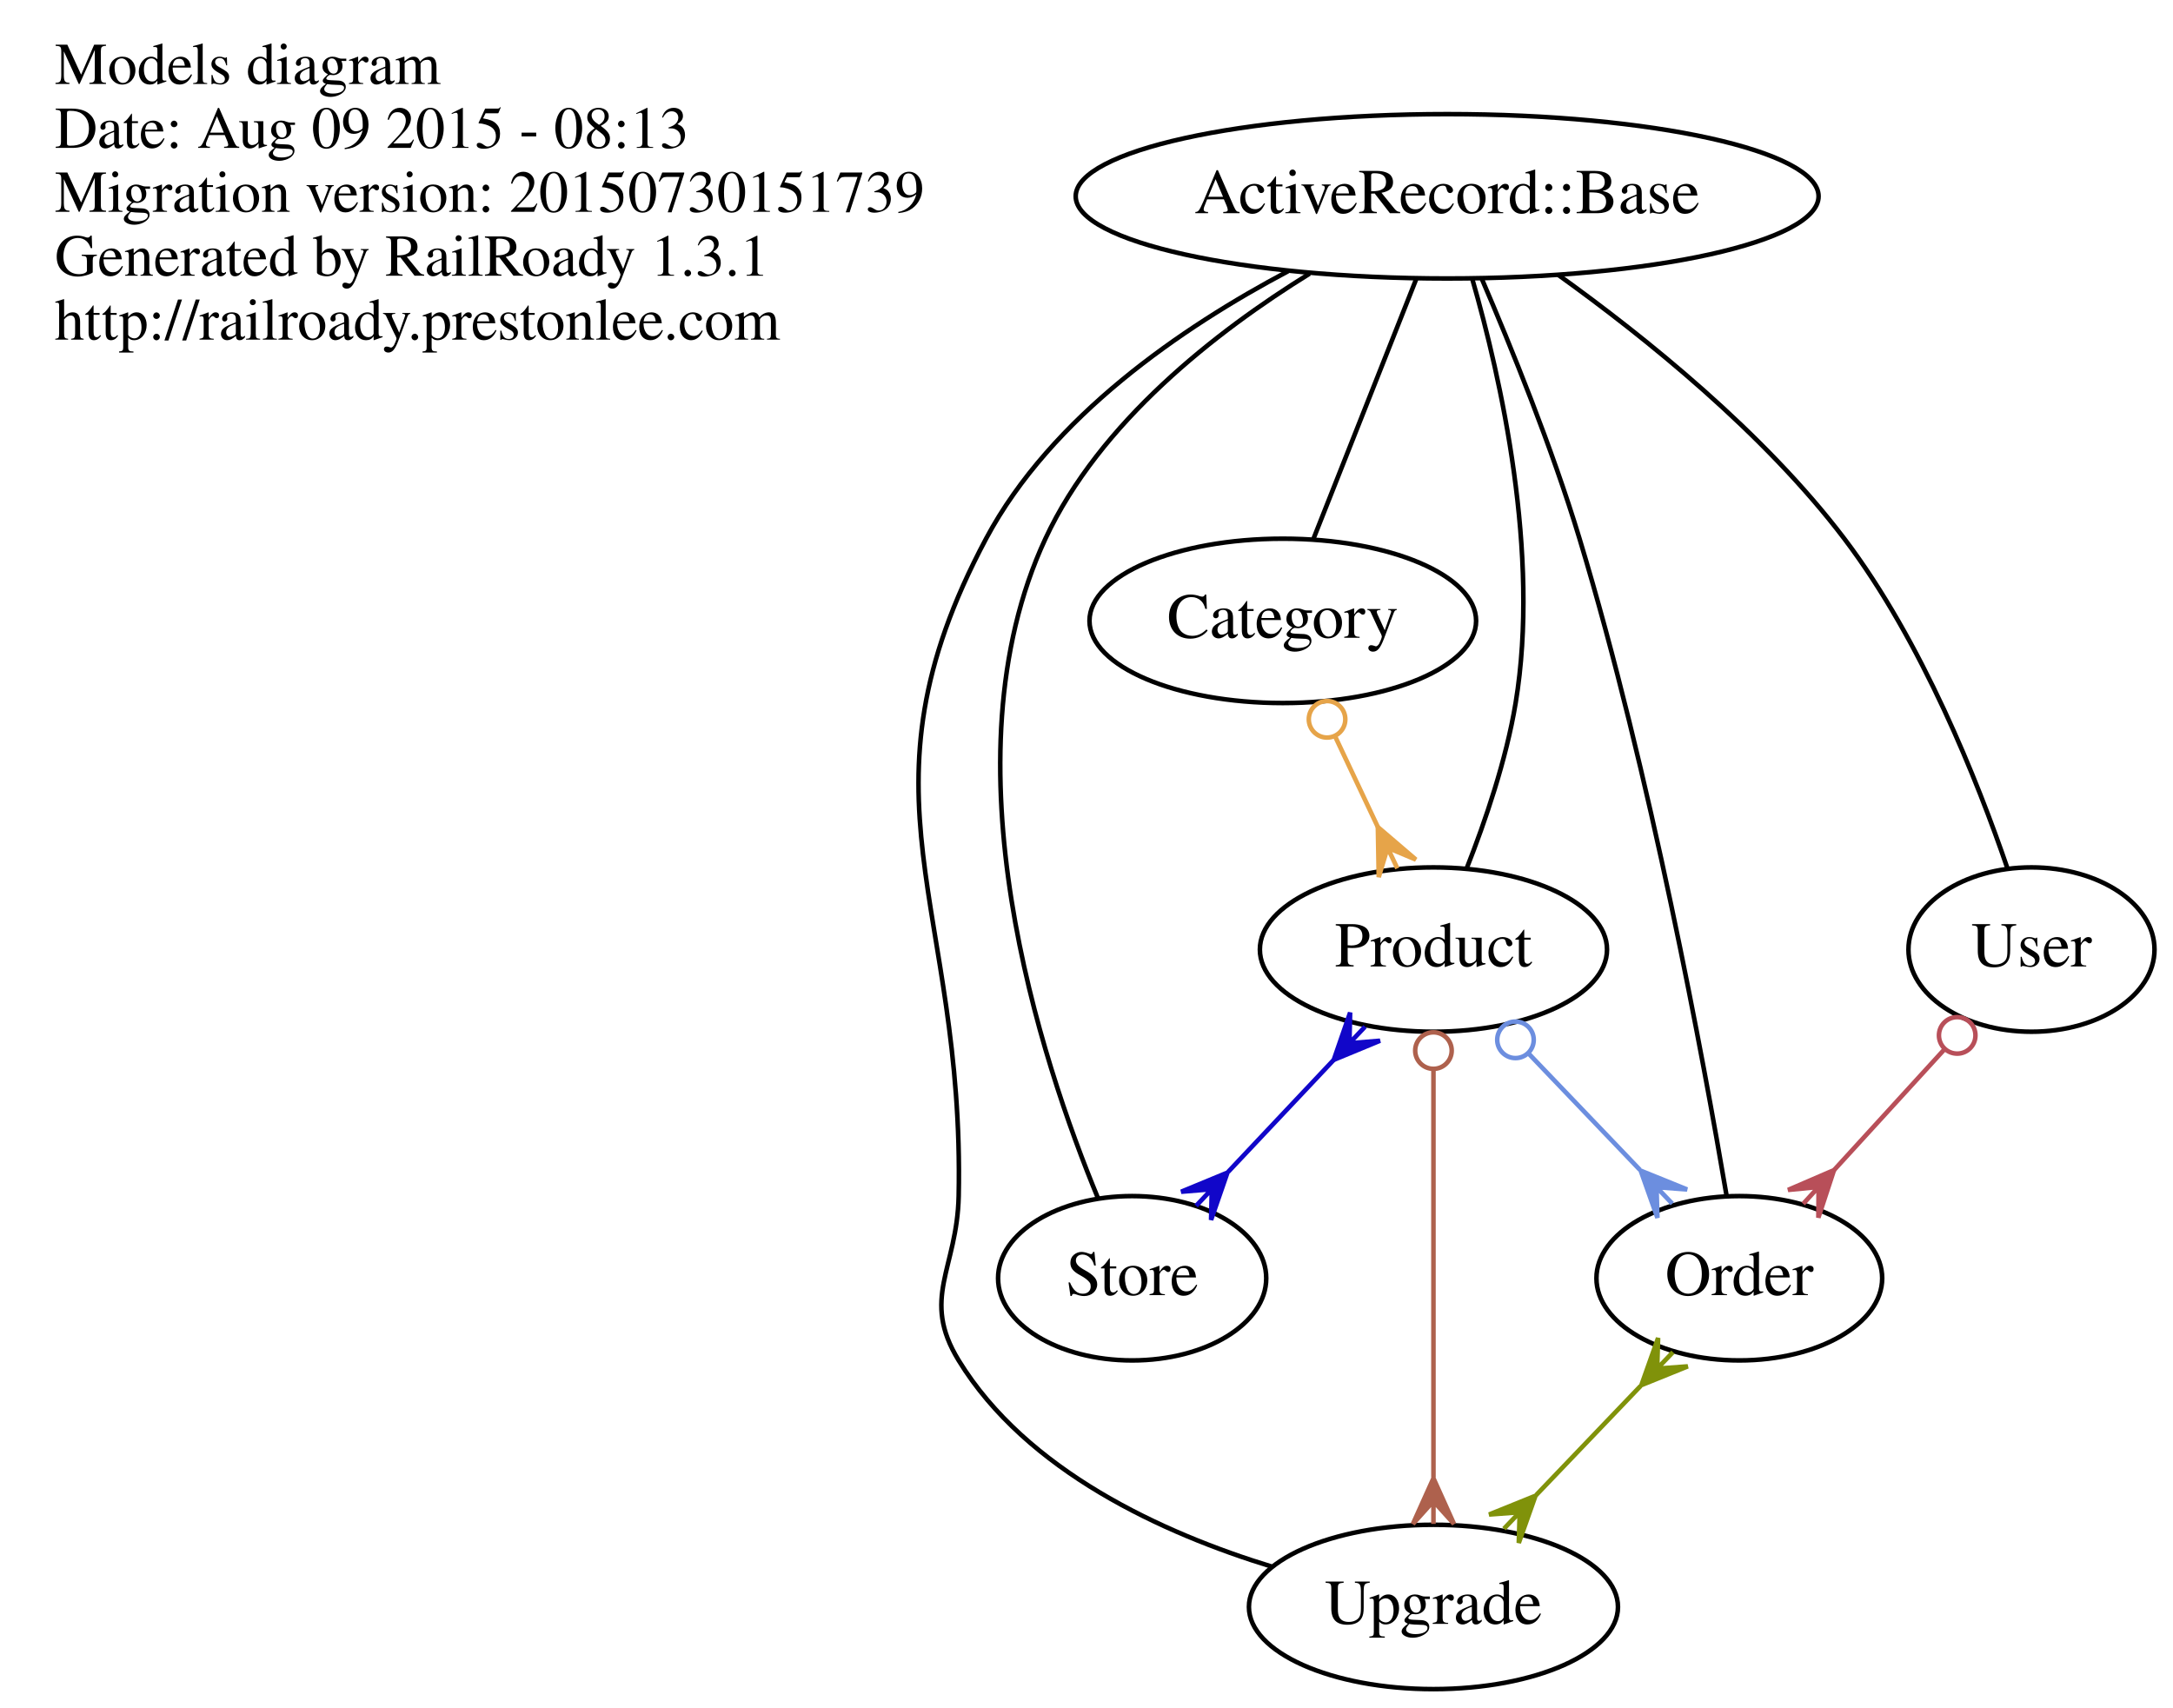
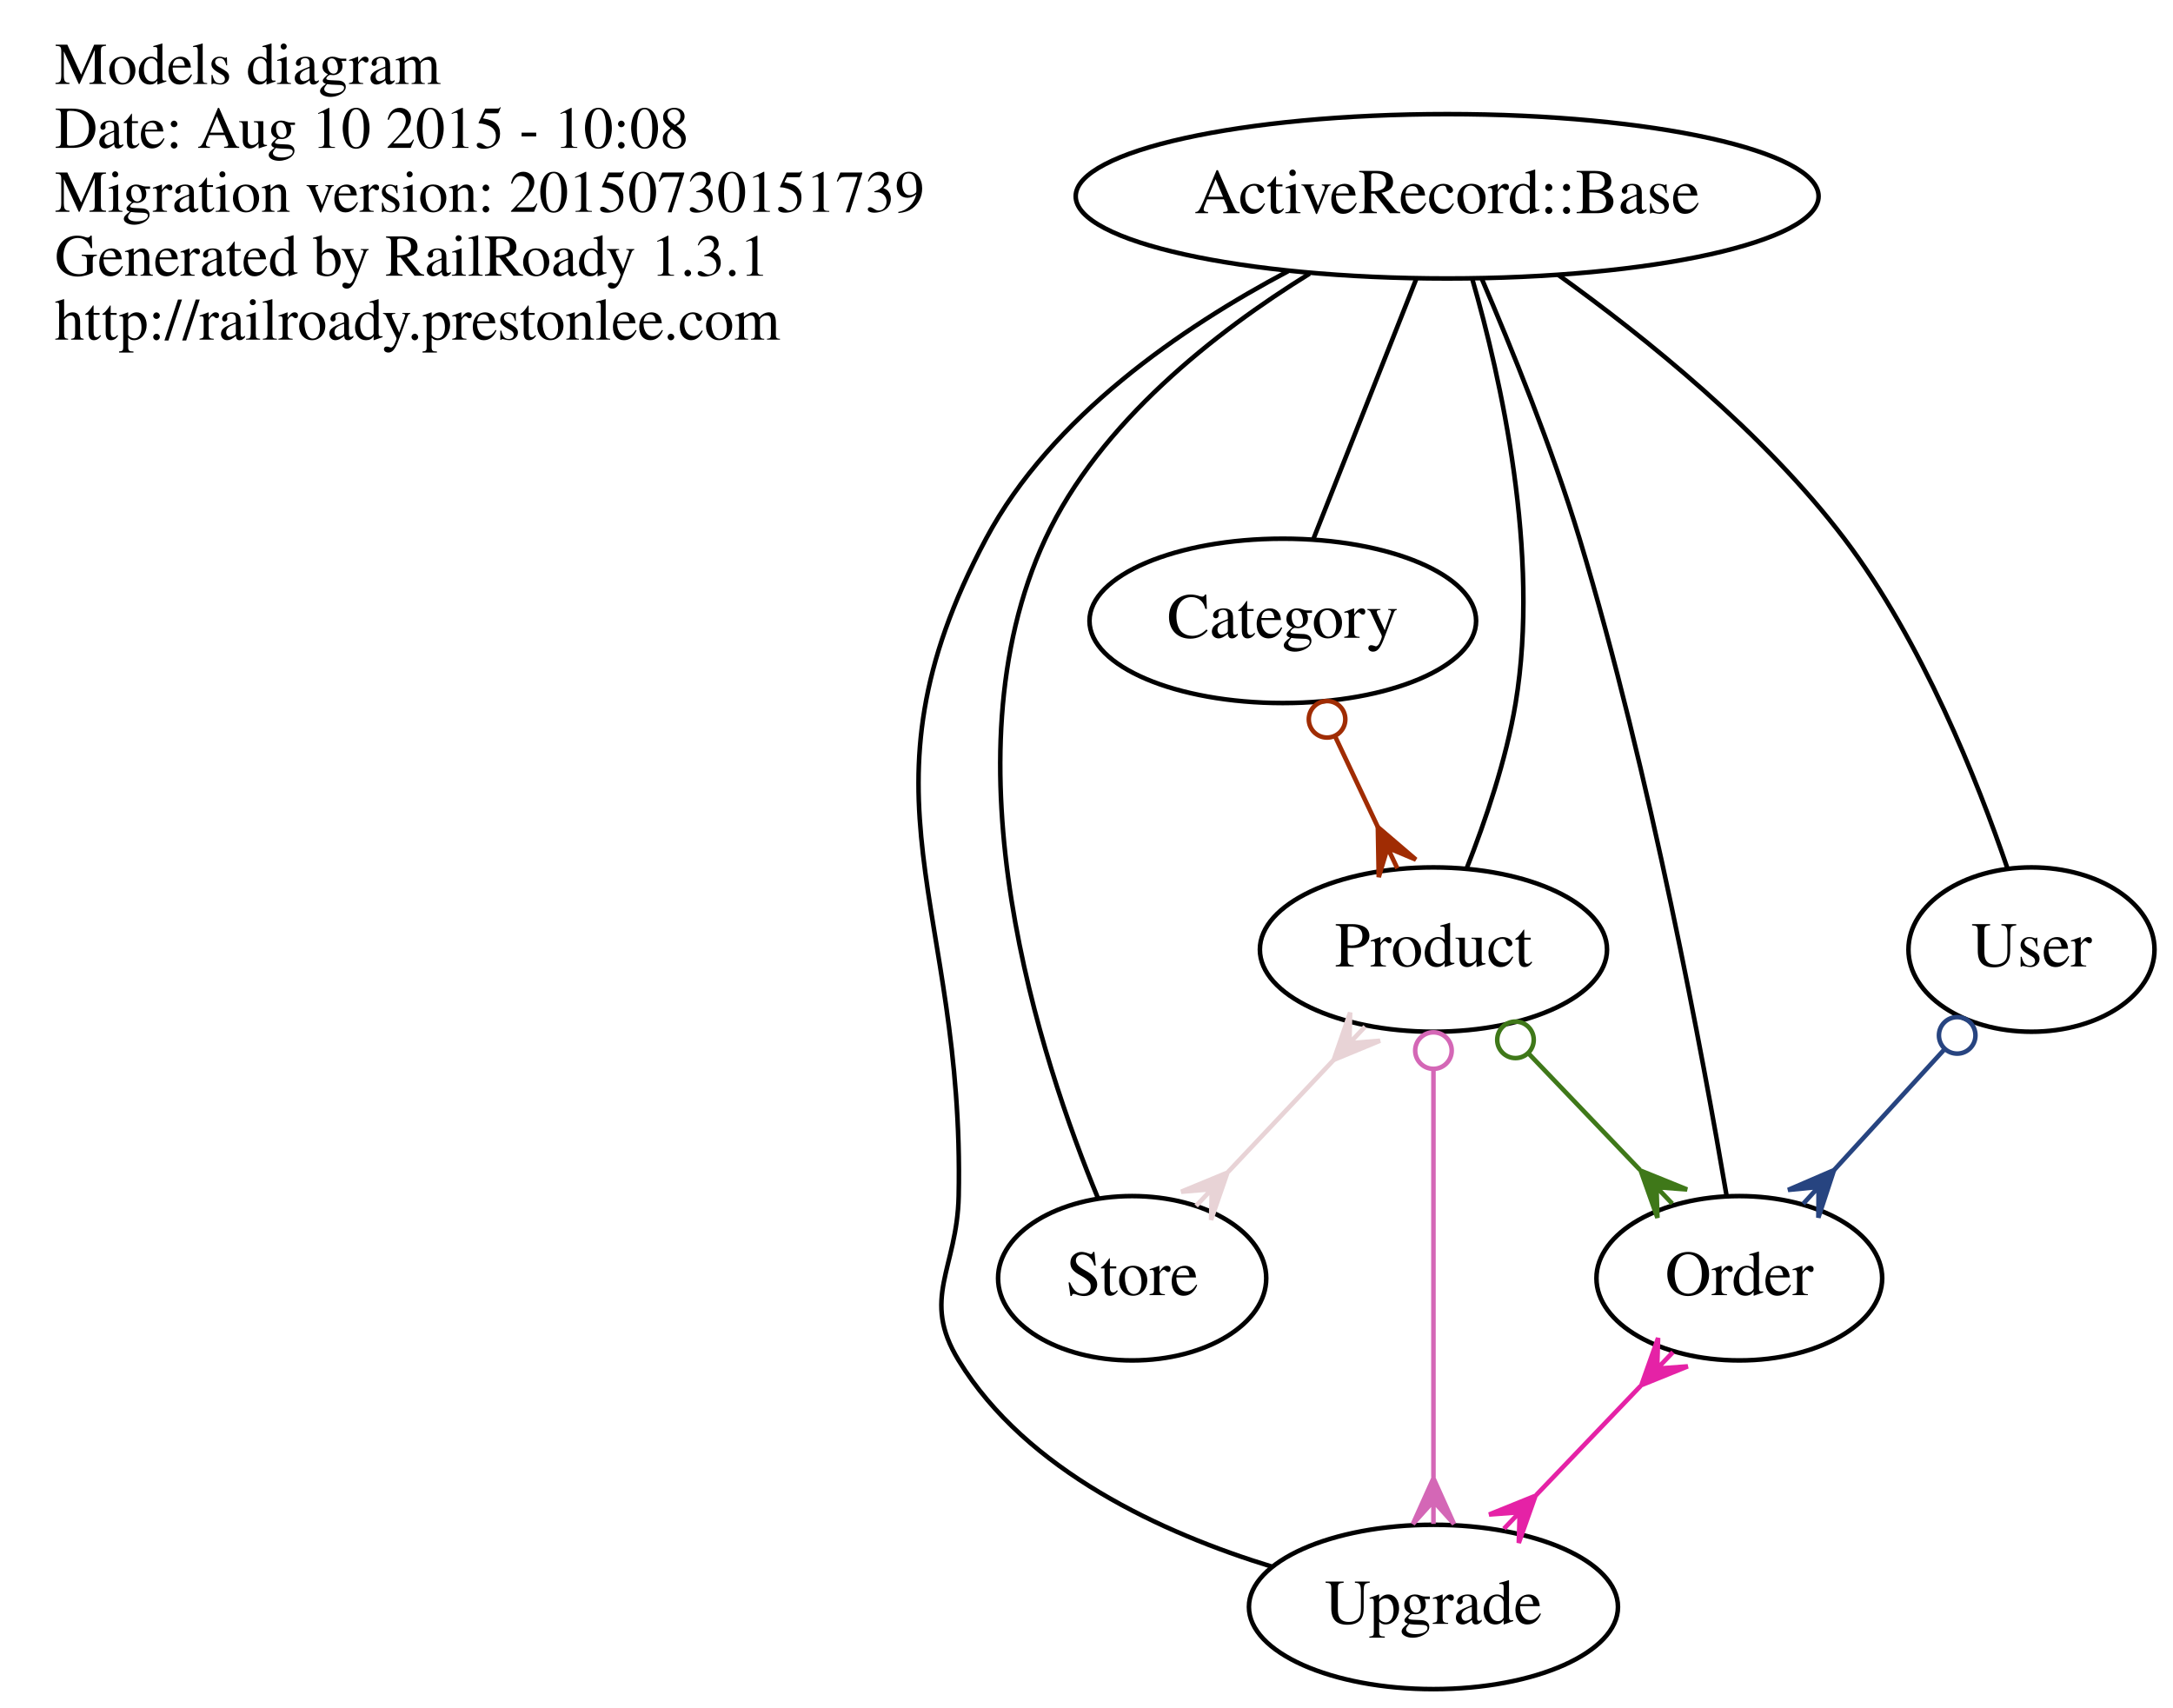
<svg xmlns="http://www.w3.org/2000/svg" width="476pt" height="374pt" viewBox="0.00 0.00 476.00 374.00">
  <g id="graph0" class="graph" transform="scale(1 1) rotate(0) translate(4 370)">
    <polygon fill="none" stroke="none" points="-4,4 -4,-370 472,-370 472,4 -4,4" />
    <g id="node1" class="node">
      <text text-anchor="start" x="8" y="-351.6" font-family="Times,serif" font-size="13.00">Models diagram</text>
-       <text text-anchor="start" x="8" y="-337.6" font-family="Times,serif" font-size="13.00">Date: Aug 09 2015 - 08:13</text>
+       <text text-anchor="start" x="8" y="-337.6" font-family="Times,serif" font-size="13.00">Date: Aug 10 2015 - 10:08</text>
      <text text-anchor="start" x="8" y="-323.6" font-family="Times,serif" font-size="13.00">Migration version: 20150730151739</text>
      <text text-anchor="start" x="8" y="-309.6" font-family="Times,serif" font-size="13.00">Generated by RailRoady 1.3.1</text>
      <text text-anchor="start" x="8" y="-295.6" font-family="Times,serif" font-size="13.00">http://railroady.prestonlee.com</text>
    </g>
    <g id="node2" class="node">
      <ellipse fill="none" stroke="black" cx="441" cy="-162" rx="26.949" ry="18" />
      <text text-anchor="middle" x="441" y="-158.3" font-family="Times,serif" font-size="14.00">User</text>
    </g>
    <g id="node4" class="node">
      <ellipse fill="none" stroke="black" cx="377" cy="-90" rx="31.297" ry="18" />
      <text text-anchor="middle" x="377" y="-86.3" font-family="Times,serif" font-size="14.00">Order</text>
    </g>
    <g id="edge1" class="edge">
-       <path fill="none" stroke="#b84f59" d="M421.853,-140.058C414.26,-131.753 405.509,-122.181 397.764,-113.71" />
-       <ellipse fill="none" stroke="#b84f59" cx="424.728" cy="-143.203" rx="4" ry="4" />
-       <polygon fill="#b84f59" stroke="#b84f59" points="397.743,-113.688 394.317,-103.271 394.369,-109.998 390.996,-106.308 390.996,-106.308 390.996,-106.308 394.369,-109.998 387.674,-109.344 397.743,-113.688 397.743,-113.688" />
+       <path fill="none" stroke="#274480" d="M421.853,-140.058C414.26,-131.753 405.509,-122.181 397.764,-113.71" />
+       <ellipse fill="none" stroke="#274480" cx="424.728" cy="-143.203" rx="4" ry="4" />
+       <polygon fill="#274480" stroke="#274480" points="397.743,-113.688 394.317,-103.271 394.369,-109.998 390.996,-106.308 390.996,-106.308 390.996,-106.308 394.369,-109.998 387.674,-109.344 397.743,-113.688 397.743,-113.688" />
    </g>
    <g id="node3" class="node">
      <ellipse fill="none" stroke="black" cx="277" cy="-234" rx="42.346" ry="18" />
      <text text-anchor="middle" x="277" y="-230.3" font-family="Times,serif" font-size="14.00">Category</text>
    </g>
    <g id="node6" class="node">
      <ellipse fill="none" stroke="black" cx="310" cy="-162" rx="38.021" ry="18" />
      <text text-anchor="middle" x="310" y="-158.3" font-family="Times,serif" font-size="14.00">Product</text>
    </g>
    <g id="edge3" class="edge">
-       <path fill="none" stroke="#e6a449" d="M288.449,-208.714C291.472,-202.302 294.746,-195.358 297.807,-188.865" />
-       <ellipse fill="none" stroke="#e6a449" cx="286.694" cy="-212.437" rx="4" ry="4" />
-       <polygon fill="#e6a449" stroke="#e6a449" points="297.821,-188.834 306.156,-181.708 299.953,-184.312 302.085,-179.789 302.085,-179.789 302.085,-179.789 299.953,-184.312 298.015,-177.87 297.821,-188.834 297.821,-188.834" />
+       <path fill="none" stroke="#a02c03" d="M288.449,-208.714C291.472,-202.302 294.746,-195.358 297.807,-188.865" />
+       <ellipse fill="none" stroke="#a02c03" cx="286.694" cy="-212.437" rx="4" ry="4" />
+       <polygon fill="#a02c03" stroke="#a02c03" points="297.821,-188.834 306.156,-181.708 299.953,-184.312 302.085,-179.789 302.085,-179.789 302.085,-179.789 299.953,-184.312 298.015,-177.87 297.821,-188.834 297.821,-188.834" />
    </g>
    <g id="node5" class="node">
      <ellipse fill="none" stroke="black" cx="310" cy="-18" rx="40.42" ry="18" />
      <text text-anchor="middle" x="310" y="-14.3" font-family="Times,serif" font-size="14.00">Upgrade</text>
    </g>
    <g id="edge5" class="edge">
-       <path fill="none" stroke="#80920a" d="M355.37,-66.401C348.055,-58.759 339.873,-50.211 332.493,-42.5" />
-       <polygon fill="#80920a" stroke="#80920a" points="355.547,-66.587 359.211,-76.923 359.005,-70.199 362.462,-73.811 362.462,-73.811 362.462,-73.811 359.005,-70.199 365.713,-70.7 355.547,-66.587 355.547,-66.587" />
-       <polygon fill="#80920a" stroke="#80920a" points="332.357,-42.358 328.693,-32.022 328.899,-38.746 325.442,-35.134 325.442,-35.134 325.442,-35.134 328.899,-38.746 322.191,-38.245 332.357,-42.358 332.357,-42.358" />
+       <path fill="none" stroke="#e522a6" d="M355.37,-66.401C348.055,-58.759 339.873,-50.211 332.493,-42.5" />
+       <polygon fill="#e522a6" stroke="#e522a6" points="355.547,-66.587 359.211,-76.923 359.005,-70.199 362.462,-73.811 362.462,-73.811 362.462,-73.811 359.005,-70.199 365.713,-70.7 355.547,-66.587 355.547,-66.587" />
+       <polygon fill="#e522a6" stroke="#e522a6" points="332.357,-42.358 328.693,-32.022 328.899,-38.746 325.442,-35.134 325.442,-35.134 325.442,-35.134 328.899,-38.746 322.191,-38.245 332.357,-42.358 332.357,-42.358" />
    </g>
    <g id="edge10" class="edge">
-       <path fill="none" stroke="#6c8edf" d="M330.955,-139.107C338.671,-131.046 347.424,-121.9 355.212,-113.763" />
-       <ellipse fill="none" stroke="#6c8edf" cx="327.969" cy="-142.226" rx="4" ry="4" />
-       <polygon fill="#6c8edf" stroke="#6c8edf" points="355.403,-113.564 365.568,-109.452 358.86,-109.952 362.317,-106.34 362.317,-106.34 362.317,-106.34 358.86,-109.952 359.066,-103.229 355.403,-113.564 355.403,-113.564" />
+       <path fill="none" stroke="#3f7819" d="M330.955,-139.107C338.671,-131.046 347.424,-121.9 355.212,-113.763" />
+       <ellipse fill="none" stroke="#3f7819" cx="327.969" cy="-142.226" rx="4" ry="4" />
+       <polygon fill="#3f7819" stroke="#3f7819" points="355.403,-113.564 365.568,-109.452 358.86,-109.952 362.317,-106.34 362.317,-106.34 362.317,-106.34 358.86,-109.952 359.066,-103.229 355.403,-113.564 355.403,-113.564" />
    </g>
    <g id="edge9" class="edge">
-       <path fill="none" stroke="#ae614d" d="M310,-135.558C310,-110.444 310,-72.164 310,-46.393" />
-       <ellipse fill="none" stroke="#ae614d" cx="310" cy="-139.871" rx="4" ry="4" />
-       <polygon fill="#ae614d" stroke="#ae614d" points="310,-46.189 314.5,-36.189 310,-41.189 310,-36.189 310,-36.189 310,-36.189 310,-41.189 305.5,-36.189 310,-46.189 310,-46.189" />
+       <path fill="none" stroke="#d467b6" d="M310,-135.558C310,-110.444 310,-72.164 310,-46.393" />
+       <ellipse fill="none" stroke="#d467b6" cx="310" cy="-139.871" rx="4" ry="4" />
+       <polygon fill="#d467b6" stroke="#d467b6" points="310,-46.189 314.5,-36.189 310,-41.189 310,-36.189 310,-36.189 310,-36.189 310,-41.189 305.5,-36.189 310,-46.189 310,-46.189" />
    </g>
    <g id="node7" class="node">
      <ellipse fill="none" stroke="black" cx="244" cy="-90" rx="29.372" ry="18" />
      <text text-anchor="middle" x="244" y="-86.3" font-family="Times,serif" font-size="14.00">Store</text>
    </g>
    <g id="edge8" class="edge">
-       <path fill="none" stroke="#1106c9" d="M288.127,-137.802C280.685,-129.908 272.388,-121.108 265.014,-113.288" />
-       <polygon fill="#1106c9" stroke="#1106c9" points="288.163,-137.84 291.749,-148.203 291.593,-141.478 295.024,-145.116 295.024,-145.116 295.024,-145.116 291.593,-141.478 298.298,-142.029 288.163,-137.84 288.163,-137.84" />
-       <polygon fill="#1106c9" stroke="#1106c9" points="264.875,-113.14 261.289,-102.777 261.445,-109.502 258.015,-105.864 258.015,-105.864 258.015,-105.864 261.445,-109.502 254.74,-108.951 264.875,-113.14 264.875,-113.14" />
+       <path fill="none" stroke="#e8d3d6" d="M288.127,-137.802C280.685,-129.908 272.388,-121.108 265.014,-113.288" />
+       <polygon fill="#e8d3d6" stroke="#e8d3d6" points="288.163,-137.84 291.749,-148.203 291.593,-141.478 295.024,-145.116 295.024,-145.116 295.024,-145.116 291.593,-141.478 298.298,-142.029 288.163,-137.84 288.163,-137.84" />
+       <polygon fill="#e8d3d6" stroke="#e8d3d6" points="264.875,-113.14 261.289,-102.777 261.445,-109.502 258.015,-105.864 258.015,-105.864 258.015,-105.864 261.445,-109.502 254.74,-108.951 264.875,-113.14 264.875,-113.14" />
    </g>
    <g id="node8" class="node">
      <ellipse fill="none" stroke="black" cx="313" cy="-327" rx="81.365" ry="18" />
      <text text-anchor="middle" x="313" y="-323.3" font-family="Times,serif" font-size="14.00">ActiveRecord::Base</text>
    </g>
    <g id="edge2" class="edge">
      <path fill="none" stroke="black" d="M337.306,-309.809C356.315,-296.178 382.387,-275.225 400,-252 417.064,-229.499 429.238,-198.757 435.688,-179.922" />
    </g>
    <g id="edge4" class="edge">
      <path fill="none" stroke="black" d="M306.229,-308.884C299.792,-292.614 290.167,-268.284 283.741,-252.04" />
    </g>
    <g id="edge6" class="edge">
      <path fill="none" stroke="black" d="M320.589,-308.93C326.961,-294.105 335.967,-271.943 342,-252 357.572,-200.528 369.148,-137.827 374.2,-108.149" />
    </g>
    <g id="edge7" class="edge">
      <path fill="none" stroke="black" d="M278.155,-310.595C254.981,-298.325 226.273,-278.755 212,-252 181.85,-195.484 207.334,-172.042 206,-108 205.667,-92.004 197.641,-85.642 206,-72 220.876,-47.723 250.749,-34.129 274.677,-26.805" />
    </g>
    <g id="edge11" class="edge">
      <path fill="none" stroke="black" d="M318.53,-308.807C324.774,-287.12 333.403,-248.708 328,-216 325.941,-203.536 321.332,-190.063 317.293,-179.821" />
    </g>
    <g id="edge12" class="edge">
      <path fill="none" stroke="black" d="M282.873,-310.064C262.37,-297.372 236.881,-277.515 225,-252 202.307,-203.267 224.053,-137.631 236.558,-107.442" />
    </g>
  </g>
</svg>
